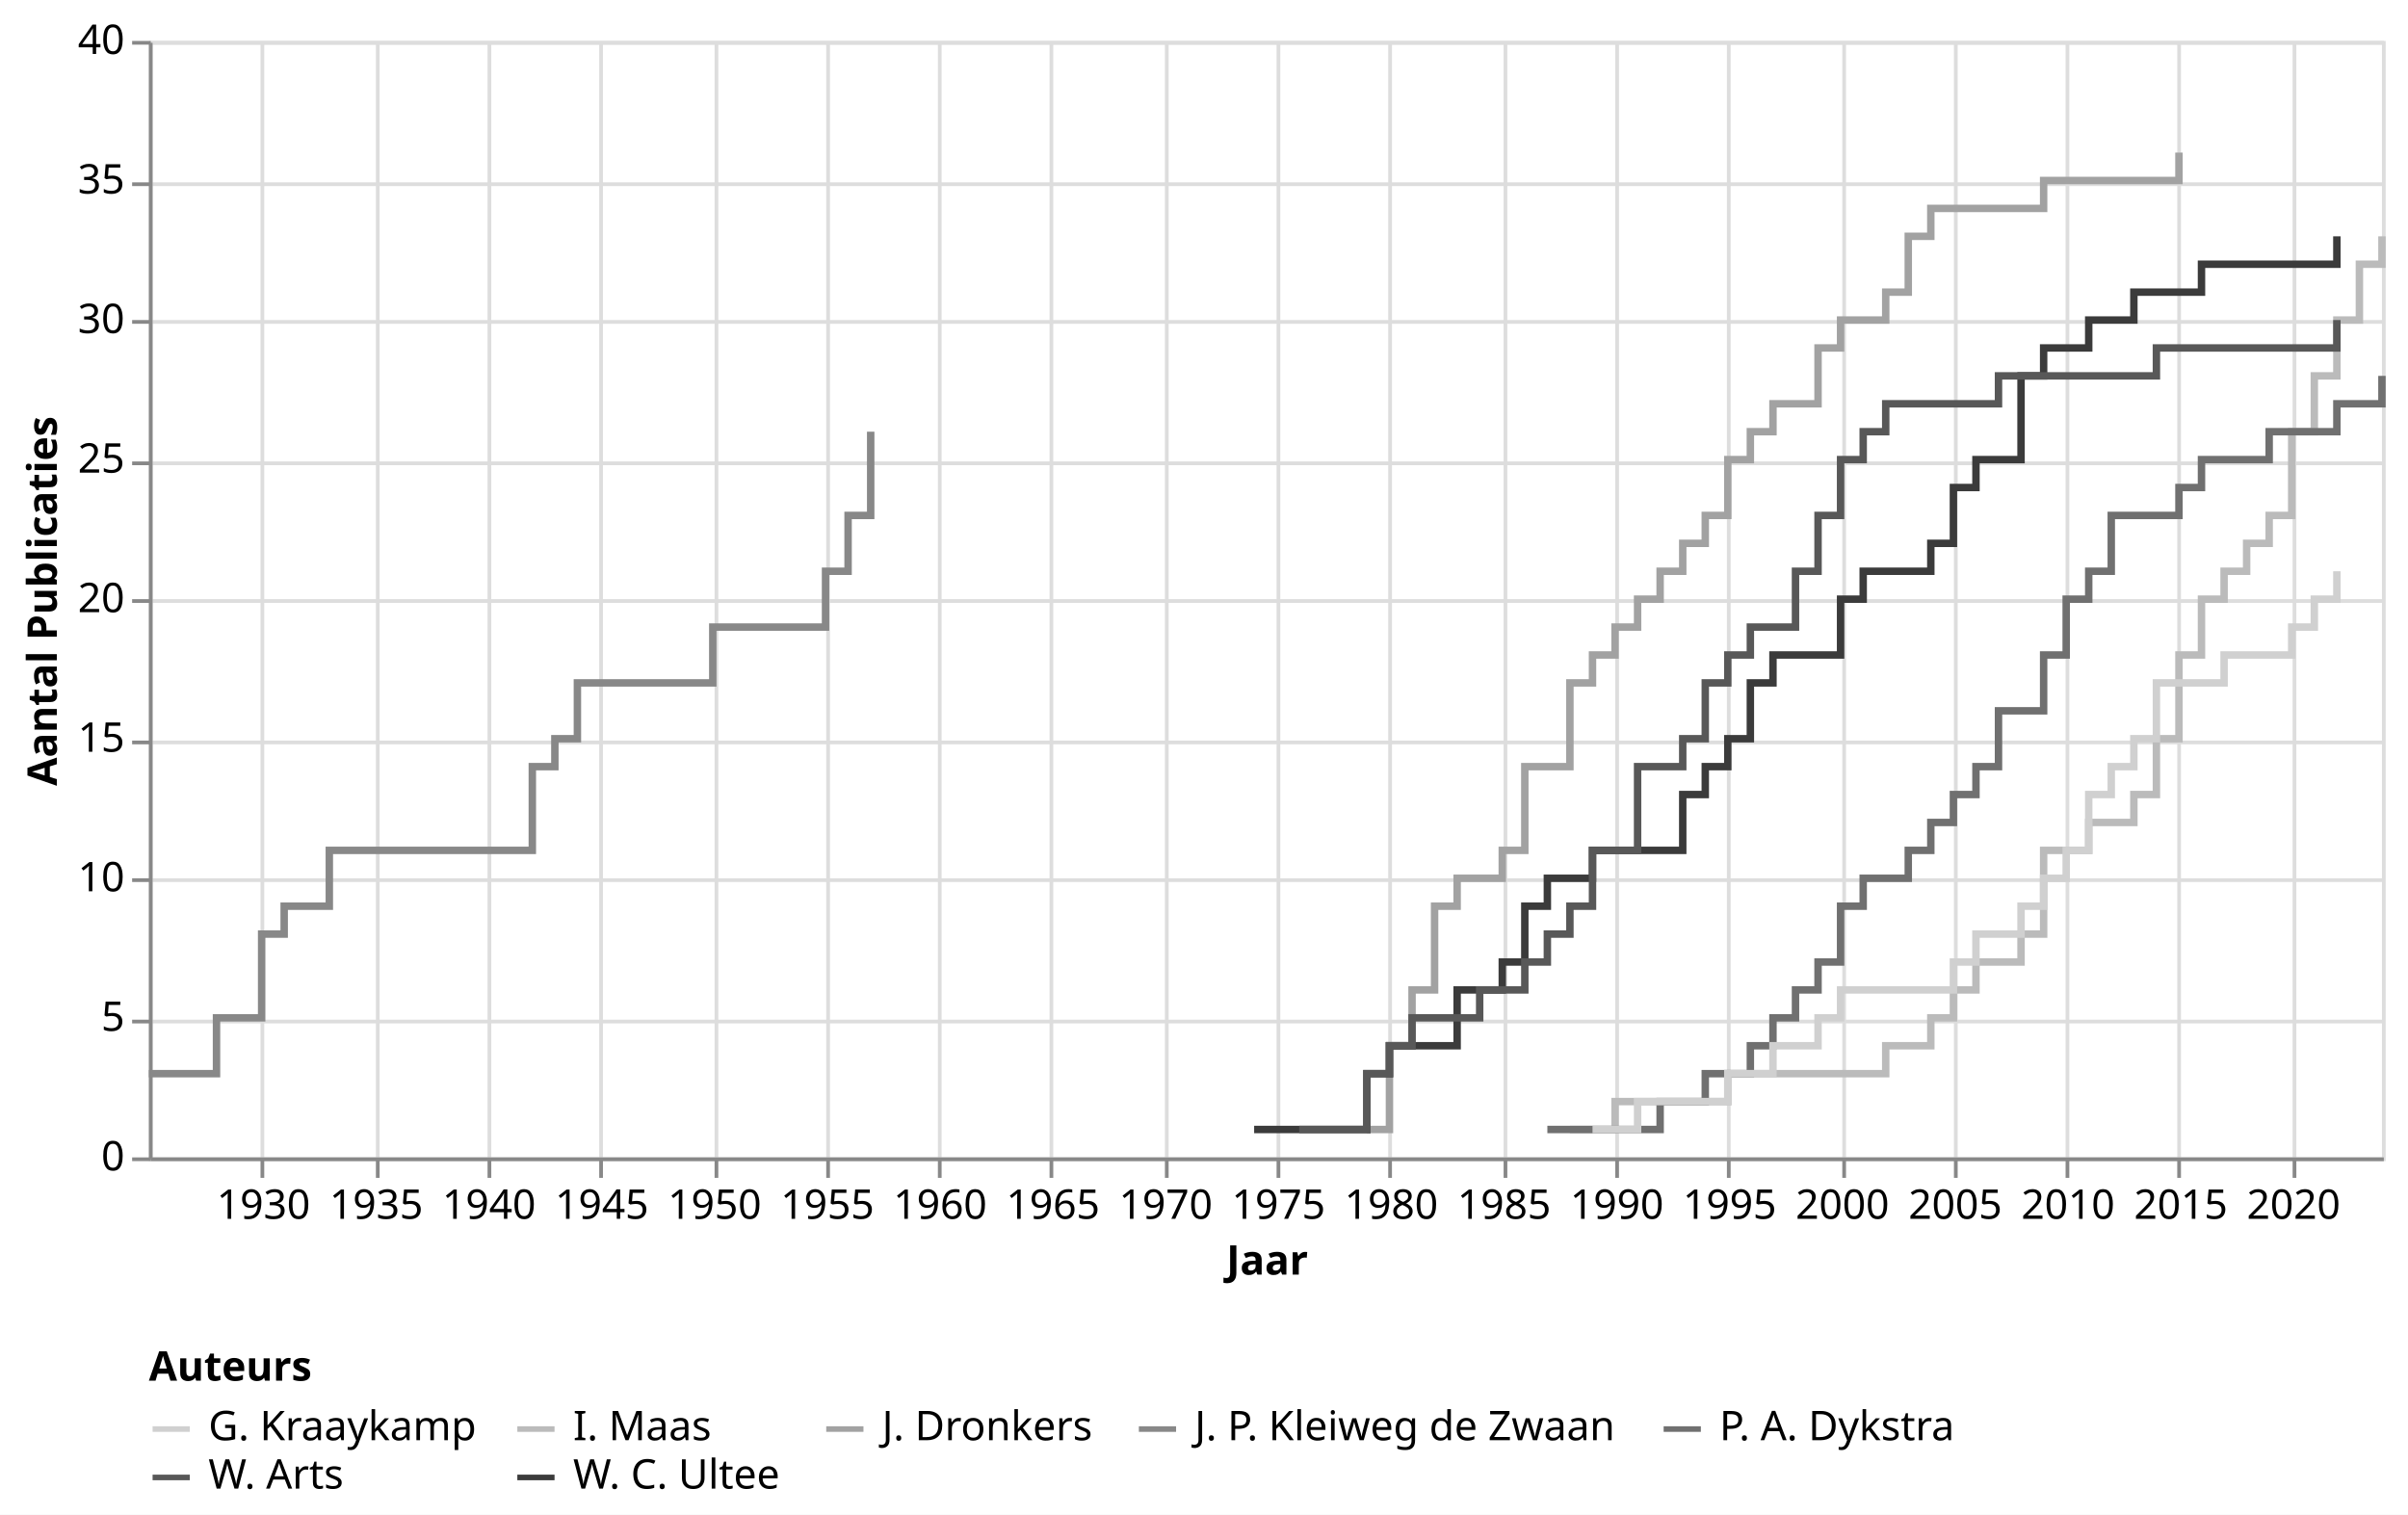
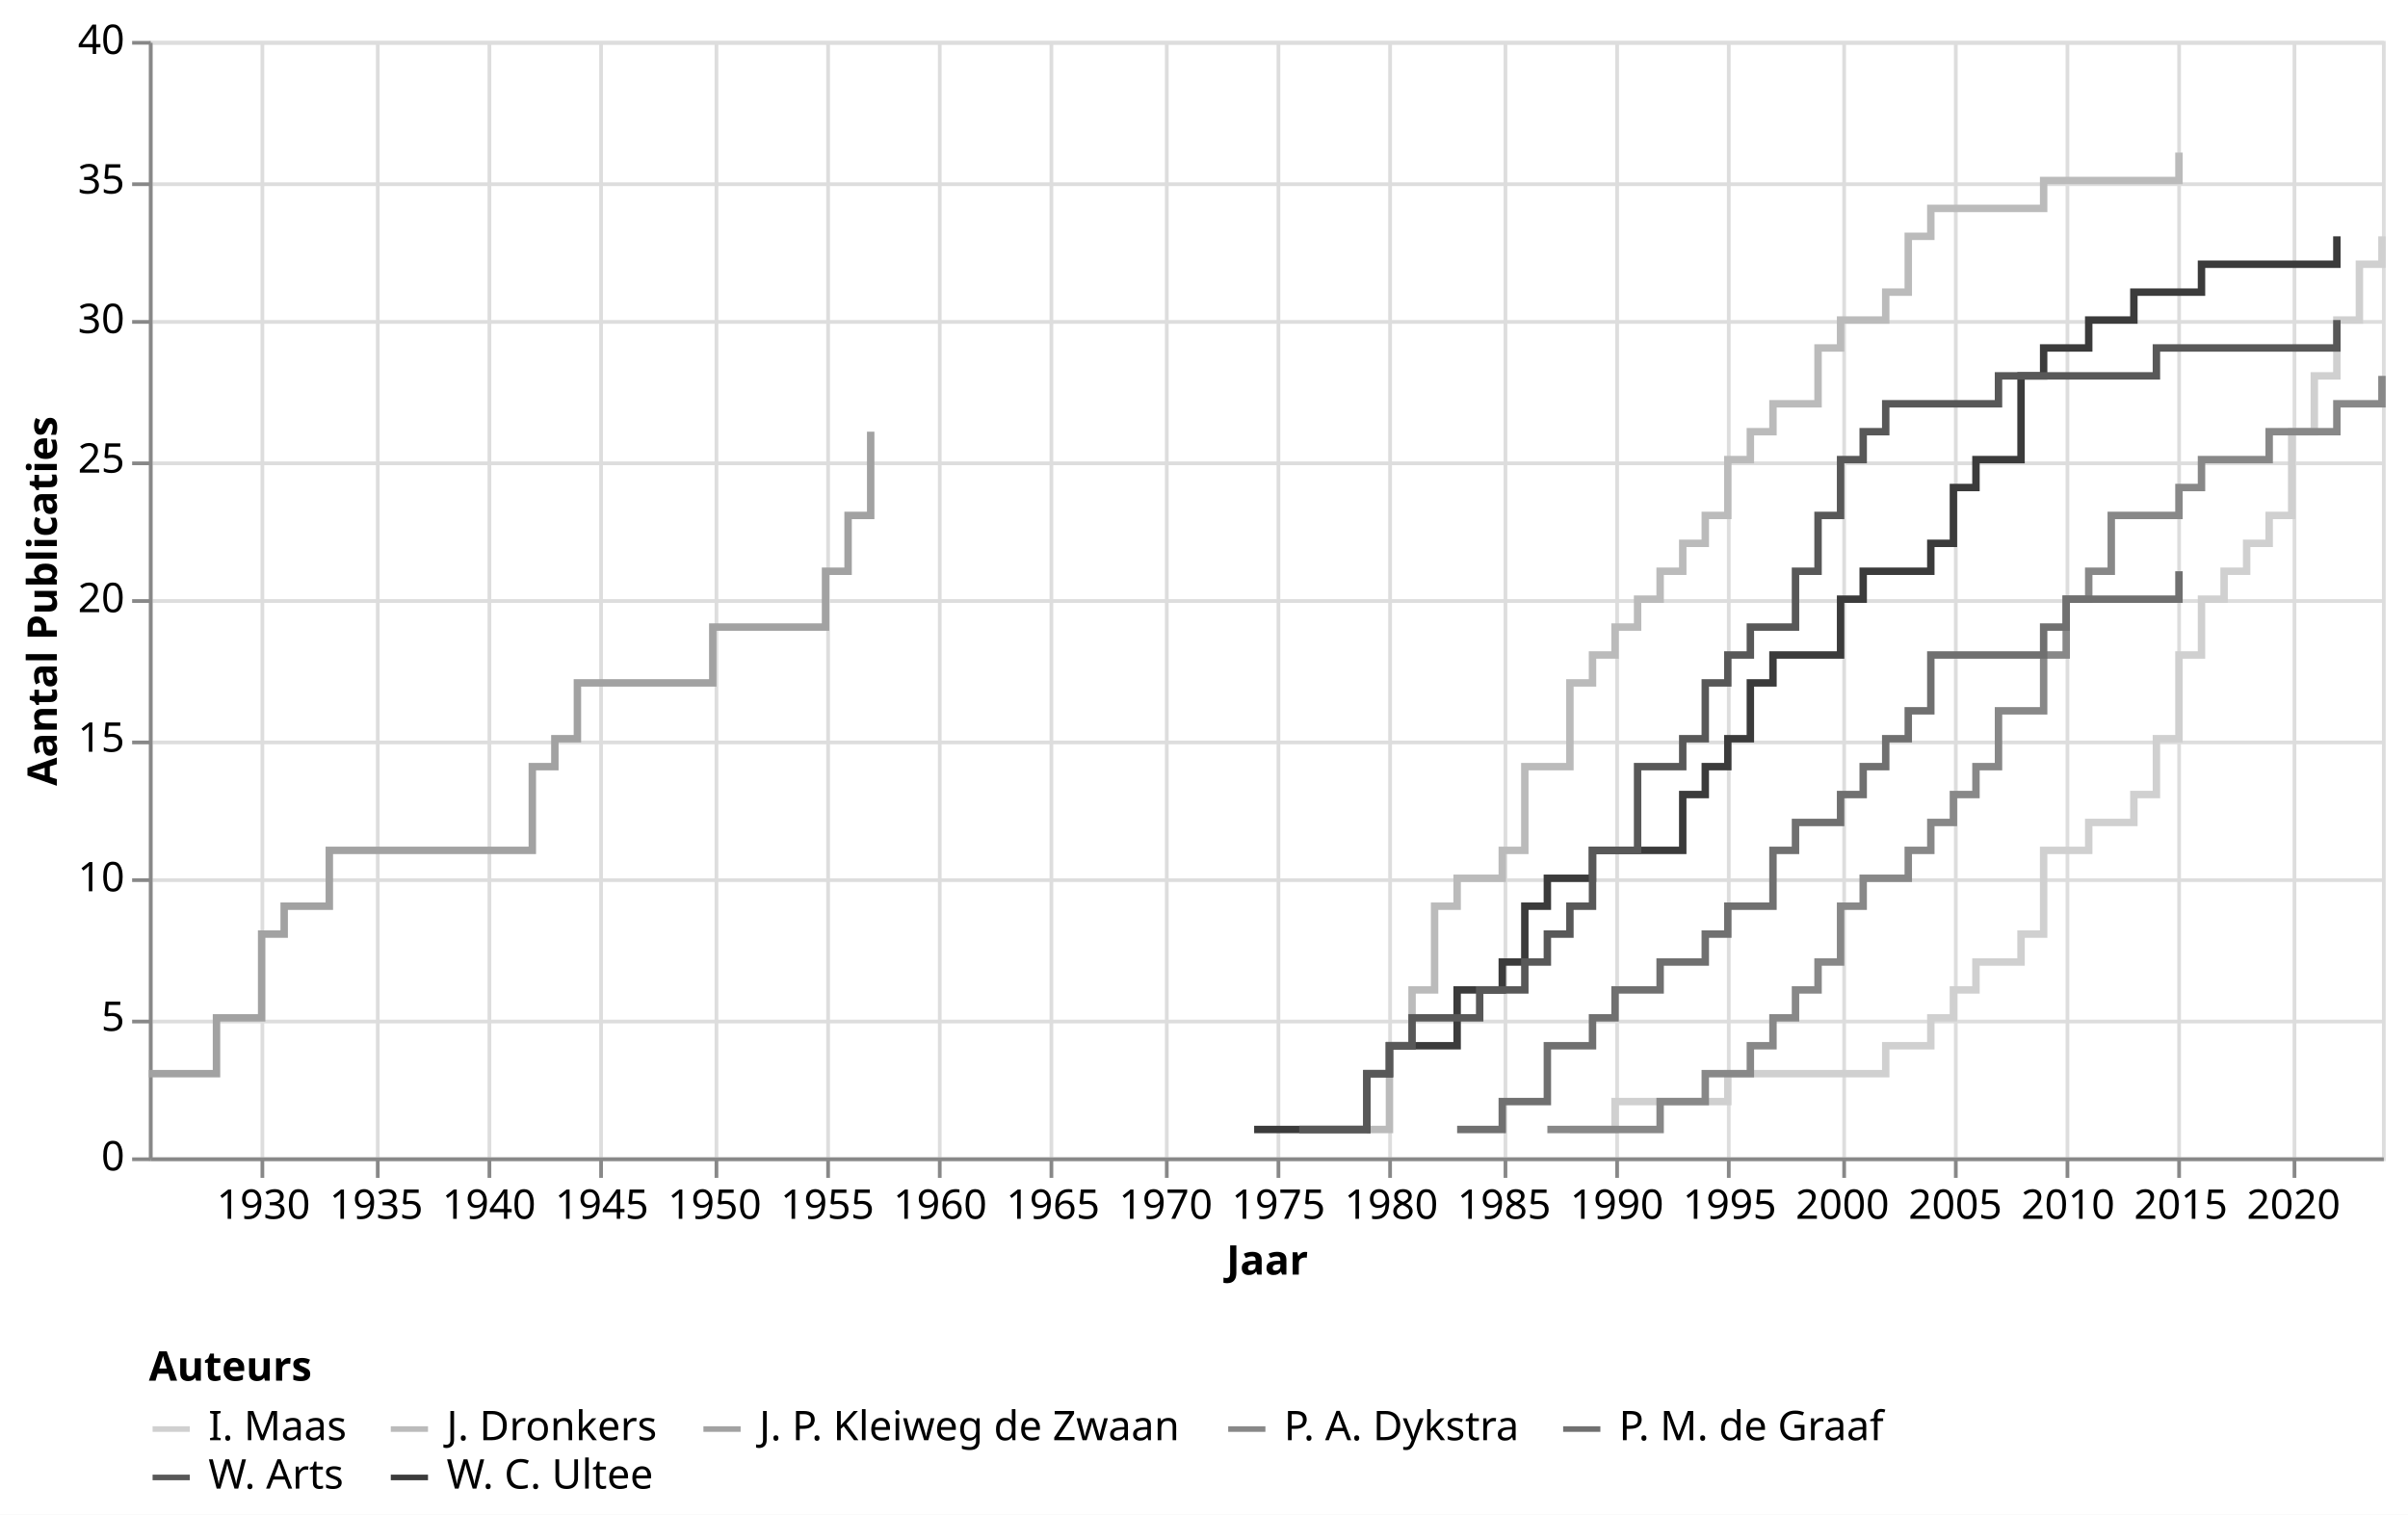
<svg xmlns="http://www.w3.org/2000/svg" version="1.1" class="marks" width="647" height="407" viewBox="0 0 647 407">
  <rect width="647" height="407" fill="white" />
  <g fill="none" stroke-miterlimit="10" transform="translate(40,11)">
    <g class="mark-group role-frame root" role="graphics-object" aria-roledescription="group mark container">
      <g transform="translate(0,0)">
        <path class="background" aria-hidden="true" d="M0.5,0.5h600v300h-600Z" stroke="#ddd" />
        <g>
          <g class="mark-group role-axis" aria-hidden="true">
            <g transform="translate(0.5,300.5)">
              <path class="background" aria-hidden="true" d="M0,0h0v0h0Z" pointer-events="none" />
              <g>
                <g class="mark-rule role-axis-grid" pointer-events="none">
                  <line transform="translate(30,-300)" x2="0" y2="300" stroke="#ddd" stroke-width="1" opacity="1" />
                  <line transform="translate(61,-300)" x2="0" y2="300" stroke="#ddd" stroke-width="1" opacity="1" />
                  <line transform="translate(91,-300)" x2="0" y2="300" stroke="#ddd" stroke-width="1" opacity="1" />
                  <line transform="translate(121,-300)" x2="0" y2="300" stroke="#ddd" stroke-width="1" opacity="1" />
                  <line transform="translate(152,-300)" x2="0" y2="300" stroke="#ddd" stroke-width="1" opacity="1" />
                  <line transform="translate(182,-300)" x2="0" y2="300" stroke="#ddd" stroke-width="1" opacity="1" />
                  <line transform="translate(212,-300)" x2="0" y2="300" stroke="#ddd" stroke-width="1" opacity="1" />
                  <line transform="translate(242,-300)" x2="0" y2="300" stroke="#ddd" stroke-width="1" opacity="1" />
                  <line transform="translate(273,-300)" x2="0" y2="300" stroke="#ddd" stroke-width="1" opacity="1" />
                  <line transform="translate(303,-300)" x2="0" y2="300" stroke="#ddd" stroke-width="1" opacity="1" />
                  <line transform="translate(333,-300)" x2="0" y2="300" stroke="#ddd" stroke-width="1" opacity="1" />
                  <line transform="translate(364,-300)" x2="0" y2="300" stroke="#ddd" stroke-width="1" opacity="1" />
                  <line transform="translate(394,-300)" x2="0" y2="300" stroke="#ddd" stroke-width="1" opacity="1" />
                  <line transform="translate(424,-300)" x2="0" y2="300" stroke="#ddd" stroke-width="1" opacity="1" />
                  <line transform="translate(455,-300)" x2="0" y2="300" stroke="#ddd" stroke-width="1" opacity="1" />
                  <line transform="translate(485,-300)" x2="0" y2="300" stroke="#ddd" stroke-width="1" opacity="1" />
                  <line transform="translate(515,-300)" x2="0" y2="300" stroke="#ddd" stroke-width="1" opacity="1" />
                  <line transform="translate(545,-300)" x2="0" y2="300" stroke="#ddd" stroke-width="1" opacity="1" />
                  <line transform="translate(576,-300)" x2="0" y2="300" stroke="#ddd" stroke-width="1" opacity="1" />
                </g>
              </g>
              <path class="foreground" aria-hidden="true" d="" pointer-events="none" display="none" />
            </g>
          </g>
          <g class="mark-group role-axis" aria-hidden="true">
            <g transform="translate(0.5,0.5)">
              <path class="background" aria-hidden="true" d="M0,0h0v0h0Z" pointer-events="none" />
              <g>
                <g class="mark-rule role-axis-grid" pointer-events="none">
                  <line transform="translate(0,300)" x2="600" y2="0" stroke="#ddd" stroke-width="1" opacity="1" />
                  <line transform="translate(0,263)" x2="600" y2="0" stroke="#ddd" stroke-width="1" opacity="1" />
                  <line transform="translate(0,225)" x2="600" y2="0" stroke="#ddd" stroke-width="1" opacity="1" />
                  <line transform="translate(0,188)" x2="600" y2="0" stroke="#ddd" stroke-width="1" opacity="1" />
                  <line transform="translate(0,150)" x2="600" y2="0" stroke="#ddd" stroke-width="1" opacity="1" />
                  <line transform="translate(0,113)" x2="600" y2="0" stroke="#ddd" stroke-width="1" opacity="1" />
                  <line transform="translate(0,75)" x2="600" y2="0" stroke="#ddd" stroke-width="1" opacity="1" />
                  <line transform="translate(0,38)" x2="600" y2="0" stroke="#ddd" stroke-width="1" opacity="1" />
                  <line transform="translate(0,0)" x2="600" y2="0" stroke="#ddd" stroke-width="1" opacity="1" />
                </g>
              </g>
              <path class="foreground" aria-hidden="true" d="" pointer-events="none" display="none" />
            </g>
          </g>
          <g class="mark-group role-axis" role="graphics-symbol" aria-roledescription="axis" aria-label="X-axis titled 'Jaar' for a time scale with values from Thursday, 01 January 1925, 1:00:00 AM to Monday, 01 January 2024, 1:00:00 AM">
            <g transform="translate(0.5,300.5)">
              <path class="background" aria-hidden="true" d="M0,0h0v0h0Z" pointer-events="none" />
              <g>
                <g class="mark-rule role-axis-tick" pointer-events="none">
                  <line transform="translate(30,0)" x2="0" y2="5" stroke="#888" stroke-width="1" opacity="1" />
                  <line transform="translate(61,0)" x2="0" y2="5" stroke="#888" stroke-width="1" opacity="1" />
                  <line transform="translate(91,0)" x2="0" y2="5" stroke="#888" stroke-width="1" opacity="1" />
                  <line transform="translate(121,0)" x2="0" y2="5" stroke="#888" stroke-width="1" opacity="1" />
                  <line transform="translate(152,0)" x2="0" y2="5" stroke="#888" stroke-width="1" opacity="1" />
                  <line transform="translate(182,0)" x2="0" y2="5" stroke="#888" stroke-width="1" opacity="1" />
                  <line transform="translate(212,0)" x2="0" y2="5" stroke="#888" stroke-width="1" opacity="1" />
                  <line transform="translate(242,0)" x2="0" y2="5" stroke="#888" stroke-width="1" opacity="1" />
                  <line transform="translate(273,0)" x2="0" y2="5" stroke="#888" stroke-width="1" opacity="1" />
                  <line transform="translate(303,0)" x2="0" y2="5" stroke="#888" stroke-width="1" opacity="1" />
                  <line transform="translate(333,0)" x2="0" y2="5" stroke="#888" stroke-width="1" opacity="1" />
                  <line transform="translate(364,0)" x2="0" y2="5" stroke="#888" stroke-width="1" opacity="1" />
                  <line transform="translate(394,0)" x2="0" y2="5" stroke="#888" stroke-width="1" opacity="1" />
                  <line transform="translate(424,0)" x2="0" y2="5" stroke="#888" stroke-width="1" opacity="1" />
                  <line transform="translate(455,0)" x2="0" y2="5" stroke="#888" stroke-width="1" opacity="1" />
                  <line transform="translate(485,0)" x2="0" y2="5" stroke="#888" stroke-width="1" opacity="1" />
                  <line transform="translate(515,0)" x2="0" y2="5" stroke="#888" stroke-width="1" opacity="1" />
                  <line transform="translate(545,0)" x2="0" y2="5" stroke="#888" stroke-width="1" opacity="1" />
                  <line transform="translate(576,0)" x2="0" y2="5" stroke="#888" stroke-width="1" opacity="1" />
                </g>
                <g class="mark-text role-axis-label" pointer-events="none">
                  <text text-anchor="middle" transform="translate(30.29882,16)" font-family="sans-serif" font-size="11px" fill="#000" opacity="1">1930</text>
                  <text text-anchor="middle" transform="translate(60.59833,16)" font-family="sans-serif" font-size="11px" fill="#000" opacity="1">1935</text>
                  <text text-anchor="middle" transform="translate(90.89784,16)" font-family="sans-serif" font-size="11px" fill="#000" opacity="1">1940</text>
                  <text text-anchor="middle" transform="translate(121.2139,16)" font-family="sans-serif" font-size="11px" fill="#000" opacity="1">1945</text>
                  <text text-anchor="middle" transform="translate(151.5135,16)" font-family="sans-serif" font-size="11px" fill="#000" opacity="1">1950</text>
                  <text text-anchor="middle" transform="translate(181.813,16)" font-family="sans-serif" font-size="11px" fill="#000" opacity="1">1955</text>
                  <text text-anchor="middle" transform="translate(212.1125,16)" font-family="sans-serif" font-size="11px" fill="#000" opacity="1">1960</text>
                  <text text-anchor="middle" transform="translate(242.4286,16)" font-family="sans-serif" font-size="11px" fill="#000" opacity="1">1965</text>
                  <text text-anchor="middle" transform="translate(272.7281,16)" font-family="sans-serif" font-size="11px" fill="#000" opacity="1">1970</text>
                  <text text-anchor="middle" transform="translate(303.0276,16)" font-family="sans-serif" font-size="11px" fill="#000" opacity="1">1975</text>
                  <text text-anchor="middle" transform="translate(333.3271,16)" font-family="sans-serif" font-size="11px" fill="#000" opacity="1">1980</text>
                  <text text-anchor="middle" transform="translate(363.6432,16)" font-family="sans-serif" font-size="11px" fill="#000" opacity="1">1985</text>
                  <text text-anchor="middle" transform="translate(393.9427,16)" font-family="sans-serif" font-size="11px" fill="#000" opacity="1">1990</text>
                  <text text-anchor="middle" transform="translate(424.2422,16)" font-family="sans-serif" font-size="11px" fill="#000" opacity="1">1995</text>
                  <text text-anchor="middle" transform="translate(454.5417,16)" font-family="sans-serif" font-size="11px" fill="#000" opacity="1">2000</text>
                  <text text-anchor="middle" transform="translate(484.8579,16)" font-family="sans-serif" font-size="11px" fill="#000" opacity="1">2005</text>
                  <text text-anchor="middle" transform="translate(515.1574,16)" font-family="sans-serif" font-size="11px" fill="#000" opacity="1">2010</text>
                  <text text-anchor="middle" transform="translate(545.4569,16)" font-family="sans-serif" font-size="11px" fill="#000" opacity="1">2015</text>
                  <text text-anchor="middle" transform="translate(575.7564,16)" font-family="sans-serif" font-size="11px" fill="#000" opacity="1">2020</text>
                </g>
                <g class="mark-rule role-axis-domain" pointer-events="none">
                  <line transform="translate(0,0)" x2="600" y2="0" stroke="#888" stroke-width="1" opacity="1" />
                </g>
                <g class="mark-text role-axis-title" pointer-events="none">
                  <text text-anchor="middle" transform="translate(300,31)" font-family="sans-serif" font-size="11px" font-weight="bold" fill="#000" opacity="1">Jaar</text>
                </g>
              </g>
              <path class="foreground" aria-hidden="true" d="" pointer-events="none" display="none" />
            </g>
          </g>
          <g class="mark-group role-axis" role="graphics-symbol" aria-roledescription="axis" aria-label="Y-axis titled 'Aantal Publicaties' for a linear scale with values from 0 to 40">
            <g transform="translate(0.5,0.5)">
              <path class="background" aria-hidden="true" d="M0,0h0v0h0Z" pointer-events="none" />
              <g>
                <g class="mark-rule role-axis-tick" pointer-events="none">
                  <line transform="translate(0,300)" x2="-5" y2="0" stroke="#888" stroke-width="1" opacity="1" />
                  <line transform="translate(0,263)" x2="-5" y2="0" stroke="#888" stroke-width="1" opacity="1" />
                  <line transform="translate(0,225)" x2="-5" y2="0" stroke="#888" stroke-width="1" opacity="1" />
                  <line transform="translate(0,188)" x2="-5" y2="0" stroke="#888" stroke-width="1" opacity="1" />
                  <line transform="translate(0,150)" x2="-5" y2="0" stroke="#888" stroke-width="1" opacity="1" />
                  <line transform="translate(0,113)" x2="-5" y2="0" stroke="#888" stroke-width="1" opacity="1" />
                  <line transform="translate(0,75)" x2="-5" y2="0" stroke="#888" stroke-width="1" opacity="1" />
                  <line transform="translate(0,38)" x2="-5" y2="0" stroke="#888" stroke-width="1" opacity="1" />
                  <line transform="translate(0,0)" x2="-5" y2="0" stroke="#888" stroke-width="1" opacity="1" />
                </g>
                <g class="mark-text role-axis-label" pointer-events="none">
                  <text text-anchor="end" transform="translate(-7,303)" font-family="sans-serif" font-size="11px" fill="#000" opacity="1">0</text>
                  <text text-anchor="end" transform="translate(-7,265.5)" font-family="sans-serif" font-size="11px" fill="#000" opacity="1">5</text>
                  <text text-anchor="end" transform="translate(-7,228)" font-family="sans-serif" font-size="11px" fill="#000" opacity="1">10</text>
                  <text text-anchor="end" transform="translate(-7,190.5)" font-family="sans-serif" font-size="11px" fill="#000" opacity="1">15</text>
                  <text text-anchor="end" transform="translate(-7,153)" font-family="sans-serif" font-size="11px" fill="#000" opacity="1">20</text>
                  <text text-anchor="end" transform="translate(-7,115.5)" font-family="sans-serif" font-size="11px" fill="#000" opacity="1">25</text>
                  <text text-anchor="end" transform="translate(-7,78)" font-family="sans-serif" font-size="11px" fill="#000" opacity="1">30</text>
                  <text text-anchor="end" transform="translate(-7,40.5)" font-family="sans-serif" font-size="11px" fill="#000" opacity="1">35</text>
                  <text text-anchor="end" transform="translate(-7,3)" font-family="sans-serif" font-size="11px" fill="#000" opacity="1">40</text>
                </g>
                <g class="mark-rule role-axis-domain" pointer-events="none">
                  <line transform="translate(0,300)" x2="0" y2="-300" stroke="#888" stroke-width="1" opacity="1" />
                </g>
                <g class="mark-text role-axis-title" pointer-events="none">
                  <text text-anchor="middle" transform="translate(-23.23535,150) rotate(-90) translate(0,-2)" font-family="sans-serif" font-size="11px" font-weight="bold" fill="#000" opacity="1">Aantal Publicaties</text>
                </g>
              </g>
              <path class="foreground" aria-hidden="true" d="" pointer-events="none" display="none" />
            </g>
          </g>
          <g class="mark-group role-scope pathgroup" role="graphics-object" aria-roledescription="group mark container">
            <g transform="translate(0,0)">
              <path class="background" aria-hidden="true" d="M0,0h600v300h-600Z" />
              <g>
                <g class="mark-line role-mark marks" role="graphics-object" aria-roledescription="line mark container">
-                   <path aria-label="Jaar: Jan 01, 1979; Aantal Publicaties: 1; Auteurs: J. Dronkers" role="graphics-symbol" aria-roledescription="line mark" d="M327.271,292.5L333.328,292.5L333.328,270L339.401,270L339.401,255L345.458,255L345.458,232.5L351.514,232.5L351.514,225L363.644,225L363.644,217.5L369.7,217.5L369.7,195L381.814,195L381.814,172.5L387.887,172.5L387.887,165L393.943,165L393.943,157.5L400,157.5L400,150L406.057,150L406.057,142.5L412.13,142.5L412.13,135L418.186,135L418.186,127.5L424.243,127.5L424.243,112.5L430.3,112.5L430.3,105L436.373,105L436.373,97.5L448.486,97.5L448.486,82.5L454.542,82.5L454.542,75L466.672,75L466.672,67.5L472.729,67.5L472.729,52.5L478.785,52.5L478.785,45L509.101,45L509.101,37.5L545.458,37.5L545.458,30" stroke="rgb(162, 162, 162)" stroke-width="2" />
-                 </g>
-               </g>
-               <path class="foreground" aria-hidden="true" d="" display="none" />
-             </g>
-             <g transform="translate(0,0)">
-               <path class="background" aria-hidden="true" d="M0,0h600v300h-600Z" />
-               <g>
-                 <g class="mark-line role-mark marks" role="graphics-object" aria-roledescription="line mark container">
-                   <path aria-label="Jaar: Jan 01, 1988; Aantal Publicaties: 1; Auteurs: I. Maas" role="graphics-symbol" aria-roledescription="line mark" d="M381.814,292.5L393.943,292.5L393.943,285L424.243,285L424.243,277.5L466.672,277.5L466.672,270L478.785,270L478.785,262.5L484.859,262.5L484.859,255L490.915,255L490.915,247.5L503.028,247.5L503.028,240L509.101,240L509.101,217.5L521.215,217.5L521.215,210L533.344,210L533.344,202.5L539.401,202.5L539.401,187.5L545.458,187.5L545.458,165L551.514,165L551.514,150L557.587,150L557.587,142.5L563.644,142.5L563.644,135L569.7,135L569.7,127.5L575.757,127.5L575.757,105L581.83,105L581.83,90L587.887,90L587.887,75L593.943,75L593.943,60L600,60L600,52.5" stroke="rgb(187, 187, 187)" stroke-width="2" />
+                   <path aria-label="Jaar: Jan 01, 1979; Aantal Publicaties: 1; Auteurs: J. Dronkers" role="graphics-symbol" aria-roledescription="line mark" d="M327.271,292.5L333.328,292.5L333.328,270L339.401,270L339.401,255L345.458,255L345.458,232.5L351.514,232.5L351.514,225L363.644,225L363.644,217.5L369.7,217.5L369.7,195L381.814,195L381.814,172.5L387.887,172.5L387.887,165L393.943,165L393.943,157.5L400,157.5L400,150L406.057,150L406.057,142.5L412.13,142.5L412.13,135L418.186,135L418.186,127.5L424.243,127.5L424.243,112.5L430.3,112.5L430.3,105L436.373,105L436.373,97.5L448.486,97.5L448.486,82.5L454.542,82.5L454.542,75L466.672,75L466.672,67.5L472.729,67.5L472.729,52.5L478.785,52.5L478.785,45L509.101,45L509.101,37.5L545.458,37.5L545.458,30" stroke="rgb(187, 187, 187)" stroke-width="2" />
+                 </g>
+               </g>
+               <path class="foreground" aria-hidden="true" d="" display="none" />
+             </g>
+             <g transform="translate(0,0)">
+               <path class="background" aria-hidden="true" d="M0,0h600v300h-600Z" />
+               <g>
+                 <g class="mark-line role-mark marks" role="graphics-object" aria-roledescription="line mark container">
+                   <path aria-label="Jaar: Jan 01, 1988; Aantal Publicaties: 1; Auteurs: I. Maas" role="graphics-symbol" aria-roledescription="line mark" d="M381.814,292.5L393.943,292.5L393.943,285L424.243,285L424.243,277.5L466.672,277.5L466.672,270L478.785,270L478.785,262.5L484.859,262.5L484.859,255L490.915,255L490.915,247.5L503.028,247.5L503.028,240L509.101,240L509.101,217.5L521.215,217.5L521.215,210L533.344,210L533.344,202.5L539.401,202.5L539.401,187.5L545.458,187.5L545.458,165L551.514,165L551.514,150L557.587,150L557.587,142.5L563.644,142.5L563.644,135L569.7,135L569.7,127.5L575.757,127.5L575.757,105L581.83,105L581.83,90L587.887,90L587.887,75L593.943,75L593.943,60L600,60L600,52.5" stroke="rgb(208, 208, 208)" stroke-width="2" />
                </g>
              </g>
              <path class="foreground" aria-hidden="true" d="" display="none" />
            </g>
            <g transform="translate(0,0)">
              <path class="background" aria-hidden="true" d="M0,0h600v300h-600Z" />
              <g>
                <g class="mark-line role-mark marks" role="graphics-object" aria-roledescription="line mark container">
                  <path aria-label="Jaar: Jan 01, 1974; Aantal Publicaties: 1; Auteurs: W. C. Ultee" role="graphics-symbol" aria-roledescription="line mark" d="M296.972,292.5L327.271,292.5L327.271,277.5L333.328,277.5L333.328,270L351.514,270L351.514,255L363.644,255L363.644,247.5L369.7,247.5L369.7,232.5L375.757,232.5L375.757,225L387.887,225L387.887,217.5L412.13,217.5L412.13,202.5L418.186,202.5L418.186,195L424.243,195L424.243,187.5L430.3,187.5L430.3,172.5L436.373,172.5L436.373,165L454.542,165L454.542,150L460.616,150L460.616,142.5L478.785,142.5L478.785,135L484.859,135L484.859,120L490.915,120L490.915,112.5L503.028,112.5L503.028,90L509.101,90L509.101,82.5L521.215,82.5L521.215,75L533.344,75L533.344,67.5L551.514,67.5L551.514,60L587.887,60L587.887,52.5" stroke="rgb(59, 59, 59)" stroke-width="2" />
                </g>
              </g>
              <path class="foreground" aria-hidden="true" d="" display="none" />
            </g>
            <g transform="translate(0,0)">
              <path class="background" aria-hidden="true" d="M0,0h600v300h-600Z" />
              <g>
                <g class="mark-line role-mark marks" role="graphics-object" aria-roledescription="line mark container">
                  <path aria-label="Jaar: Jan 01, 1976; Aantal Publicaties: 1; Auteurs: W. Arts" role="graphics-symbol" aria-roledescription="line mark" d="M309.085,292.5L327.271,292.5L327.271,277.5L333.328,277.5L333.328,270L339.401,270L339.401,262.5L357.571,262.5L357.571,255L369.7,255L369.7,247.5L375.757,247.5L375.757,240L381.814,240L381.814,232.5L387.887,232.5L387.887,217.5L400,217.5L400,195L412.13,195L412.13,187.5L418.186,187.5L418.186,172.5L424.243,172.5L424.243,165L430.3,165L430.3,157.5L442.429,157.5L442.429,142.5L448.486,142.5L448.486,127.5L454.542,127.5L454.542,112.5L460.616,112.5L460.616,105L466.672,105L466.672,97.5L496.972,97.5L496.972,90L539.401,90L539.401,82.5L587.887,82.5L587.887,75" stroke="rgb(88, 88, 88)" stroke-width="2" />
                </g>
              </g>
              <path class="foreground" aria-hidden="true" d="" display="none" />
            </g>
            <g transform="translate(0,0)">
              <path class="background" aria-hidden="true" d="M0,0h600v300h-600Z" />
              <g>
                <g class="mark-line role-mark marks" role="graphics-object" aria-roledescription="line mark container">
-                   <path aria-label="Jaar: Jan 01, 1987; Aantal Publicaties: 1; Auteurs: P. A. Dykstra" role="graphics-symbol" aria-roledescription="line mark" d="M375.757,292.5L406.057,292.5L406.057,285L418.186,285L418.186,277.5L430.3,277.5L430.3,270L436.373,270L436.373,262.5L442.429,262.5L442.429,255L448.486,255L448.486,247.5L454.542,247.5L454.542,232.5L460.616,232.5L460.616,225L472.729,225L472.729,217.5L478.785,217.5L478.785,210L484.859,210L484.859,202.5L490.915,202.5L490.915,195L496.972,195L496.972,180L509.101,180L509.101,165L515.158,165L515.158,150L521.215,150L521.215,142.5L527.271,142.5L527.271,127.5L545.458,127.5L545.458,120L551.514,120L551.514,112.5L569.7,112.5L569.7,105L587.887,105L587.887,97.5L600,97.5L600,90" stroke="rgb(112, 112, 112)" stroke-width="2" />
-                 </g>
-               </g>
-               <path class="foreground" aria-hidden="true" d="" display="none" />
-             </g>
-             <g transform="translate(0,0)">
-               <path class="background" aria-hidden="true" d="M0,0h600v300h-600Z" />
-               <g>
-                 <g class="mark-line role-mark marks" role="graphics-object" aria-roledescription="line mark container">
-                   <path aria-label="Jaar: Jan 01, 1925; Aantal Publicaties: 3; Auteurs: J. P. Kleiweg de Zwaan" role="graphics-symbol" aria-roledescription="line mark" d="M0,277.5L18.17,277.5L18.17,262.5L30.3,262.5L30.3,240L36.356,240L36.356,232.5L48.486,232.5L48.486,217.5L103.028,217.5L103.028,195L109.085,195L109.085,187.5L115.141,187.5L115.141,172.5L151.514,172.5L151.514,157.5L181.814,157.5L181.814,142.5L187.87,142.5L187.87,127.5L193.943,127.5L193.943,105" stroke="rgb(136, 136, 136)" stroke-width="2" />
-                 </g>
-               </g>
-               <path class="foreground" aria-hidden="true" d="" display="none" />
-             </g>
-             <g transform="translate(0,0)">
-               <path class="background" aria-hidden="true" d="M0,0h600v300h-600Z" />
-               <g>
-                 <g class="mark-line role-mark marks" role="graphics-object" aria-roledescription="line mark container">
-                   <path aria-label="Jaar: Jan 01, 1989; Aantal Publicaties: 1; Auteurs: G. Kraaykamp" role="graphics-symbol" aria-roledescription="line mark" d="M387.887,292.5L400,292.5L400,285L424.243,285L424.243,277.5L436.373,277.5L436.373,270L448.486,270L448.486,262.5L454.542,262.5L454.542,255L484.859,255L484.859,247.5L490.915,247.5L490.915,240L503.028,240L503.028,232.5L509.101,232.5L509.101,225L515.158,225L515.158,217.5L521.215,217.5L521.215,202.5L527.271,202.5L527.271,195L533.344,195L533.344,187.5L539.401,187.5L539.401,172.5L557.587,172.5L557.587,165L575.757,165L575.757,157.5L581.83,157.5L581.83,150L587.887,150L587.887,142.5" stroke="rgb(208, 208, 208)" stroke-width="2" />
-                 </g>
-               </g>
-               <path class="foreground" aria-hidden="true" d="" display="none" />
-             </g>
-           </g>
-           <g class="mark-group role-legend" role="graphics-symbol" aria-roledescription="legend" aria-label="Symbol legend titled 'Auteurs' for stroke color with 7 values: G. Kraaykamp, I. Maas, J. Dronkers, J. P. Kleiweg de Zwaan, P. A. Dykstra, W. Arts, W. C. Ultee">
+                   <path aria-label="Jaar: Jan 01, 1987; Aantal Publicaties: 1; Auteurs: P. A. Dykstra" role="graphics-symbol" aria-roledescription="line mark" d="M375.757,292.5L406.057,292.5L406.057,285L418.186,285L418.186,277.5L430.3,277.5L430.3,270L436.373,270L436.373,262.5L442.429,262.5L442.429,255L448.486,255L448.486,247.5L454.542,247.5L454.542,232.5L460.616,232.5L460.616,225L472.729,225L472.729,217.5L478.785,217.5L478.785,210L484.859,210L484.859,202.5L490.915,202.5L490.915,195L496.972,195L496.972,180L509.101,180L509.101,165L515.158,165L515.158,150L521.215,150L521.215,142.5L527.271,142.5L527.271,127.5L545.458,127.5L545.458,120L551.514,120L551.514,112.5L569.7,112.5L569.7,105L587.887,105L587.887,97.5L600,97.5L600,90" stroke="rgb(136, 136, 136)" stroke-width="2" />
+                 </g>
+               </g>
+               <path class="foreground" aria-hidden="true" d="" display="none" />
+             </g>
+             <g transform="translate(0,0)">
+               <path class="background" aria-hidden="true" d="M0,0h600v300h-600Z" />
+               <g>
+                 <g class="mark-line role-mark marks" role="graphics-object" aria-roledescription="line mark container">
+                   <path aria-label="Jaar: Jan 01, 1925; Aantal Publicaties: 3; Auteurs: J. P. Kleiweg de Zwaan" role="graphics-symbol" aria-roledescription="line mark" d="M0,277.5L18.17,277.5L18.17,262.5L30.3,262.5L30.3,240L36.356,240L36.356,232.5L48.486,232.5L48.486,217.5L103.028,217.5L103.028,195L109.085,195L109.085,187.5L115.141,187.5L115.141,172.5L151.514,172.5L151.514,157.5L181.814,157.5L181.814,142.5L187.87,142.5L187.87,127.5L193.943,127.5L193.943,105" stroke="rgb(162, 162, 162)" stroke-width="2" />
+                 </g>
+               </g>
+               <path class="foreground" aria-hidden="true" d="" display="none" />
+             </g>
+             <g transform="translate(0,0)">
+               <path class="background" aria-hidden="true" d="M0,0h600v300h-600Z" />
+               <g>
+                 <g class="mark-line role-mark marks" role="graphics-object" aria-roledescription="line mark container">
+                   <path aria-label="Jaar: Jan 01, 1983; Aantal Publicaties: 1; Auteurs: P. M. de Graaf" role="graphics-symbol" aria-roledescription="line mark" d="M351.514,292.5L363.644,292.5L363.644,285L375.757,285L375.757,270L387.887,270L387.887,262.5L393.943,262.5L393.943,255L406.057,255L406.057,247.5L418.186,247.5L418.186,240L424.243,240L424.243,232.5L436.373,232.5L436.373,217.5L442.429,217.5L442.429,210L454.542,210L454.542,202.5L460.616,202.5L460.616,195L466.672,195L466.672,187.5L472.729,187.5L472.729,180L478.785,180L478.785,165L509.101,165L509.101,157.5L515.158,157.5L515.158,150L545.458,150L545.458,142.5" stroke="rgb(112, 112, 112)" stroke-width="2" />
+                 </g>
+               </g>
+               <path class="foreground" aria-hidden="true" d="" display="none" />
+             </g>
+           </g>
+           <g class="mark-group role-legend" role="graphics-symbol" aria-roledescription="legend" aria-label="Symbol legend titled 'Auteurs' for stroke color with 7 values: I. Maas, J. Dronkers, J. P. Kleiweg de Zwaan, P. A. Dykstra, P. M. de Graaf, W. Arts, W. C. Ultee">
            <g transform="translate(0,351)">
-               <path class="background" aria-hidden="true" d="M0,0h485v40h-485Z" pointer-events="none" />
+               <path class="background" aria-hidden="true" d="M0,0h466v40h-466Z" pointer-events="none" />
              <g>
                <g class="mark-group role-legend-entry">
                  <g transform="translate(0,16)">
                    <path class="background" aria-hidden="true" d="M0,0h0v0h0Z" pointer-events="none" />
                    <g>
                      <g class="mark-group role-scope" role="graphics-object" aria-roledescription="group mark container">
                        <g transform="translate(0,0)">
-                           <path class="background" aria-hidden="true" d="M0,0h86.302v11h-86.302Z" pointer-events="none" opacity="1" />
+                           <path class="background" aria-hidden="true" d="M0,0h52.067v11h-52.067Z" pointer-events="none" opacity="1" />
                          <g>
                            <g class="mark-symbol role-legend-symbol" pointer-events="none">
                              <path transform="translate(6,6)" d="M-5,0L5,0" stroke="rgb(208, 208, 208)" stroke-width="1.5" opacity="1" />
                            </g>
                            <g class="mark-text role-legend-label" pointer-events="none">
-                               <text text-anchor="start" transform="translate(16,9)" font-family="sans-serif" font-size="11px" fill="#000" opacity="1">G. Kraaykamp</text>
-                             </g>
-                           </g>
-                           <path class="foreground" aria-hidden="true" d="" pointer-events="none" display="none" />
-                         </g>
-                         <g transform="translate(98,0)">
-                           <path class="background" aria-hidden="true" d="M0,0h71.623v11h-71.623Z" pointer-events="none" opacity="1" />
+                               <text text-anchor="start" transform="translate(16,9)" font-family="sans-serif" font-size="11px" fill="#000" opacity="1">I. Maas</text>
+                             </g>
+                           </g>
+                           <path class="foreground" aria-hidden="true" d="" pointer-events="none" display="none" />
+                         </g>
+                         <g transform="translate(64,0)">
+                           <path class="background" aria-hidden="true" d="M0,0h72.235v11h-72.235Z" pointer-events="none" opacity="1" />
                          <g>
                            <g class="mark-symbol role-legend-symbol" pointer-events="none">
                              <path transform="translate(6,6)" d="M-5,0L5,0" stroke="rgb(187, 187, 187)" stroke-width="1.5" opacity="1" />
                            </g>
                            <g class="mark-text role-legend-label" pointer-events="none">
-                               <text text-anchor="start" transform="translate(16,9)" font-family="sans-serif" font-size="11px" fill="#000" opacity="1">I. Maas</text>
-                             </g>
-                           </g>
-                           <path class="foreground" aria-hidden="true" d="" pointer-events="none" display="none" />
-                         </g>
-                         <g transform="translate(181,0)">
+                               <text text-anchor="start" transform="translate(16,9)" font-family="sans-serif" font-size="11px" fill="#000" opacity="1">J. Dronkers</text>
+                             </g>
+                           </g>
+                           <path class="foreground" aria-hidden="true" d="" pointer-events="none" display="none" />
+                         </g>
+                         <g transform="translate(148,0)">
+                           <path class="background" aria-hidden="true" d="M0,0h129.529v11h-129.529Z" pointer-events="none" opacity="1" />
+                           <g>
+                             <g class="mark-symbol role-legend-symbol" pointer-events="none">
+                               <path transform="translate(6,6)" d="M-5,0L5,0" stroke="rgb(162, 162, 162)" stroke-width="1.5" opacity="1" />
+                             </g>
+                             <g class="mark-text role-legend-label" pointer-events="none">
+                               <text text-anchor="start" transform="translate(16,9)" font-family="sans-serif" font-size="11px" fill="#000" opacity="1">J. P. Kleiweg de Zwaan</text>
+                             </g>
+                           </g>
+                           <path class="foreground" aria-hidden="true" d="" pointer-events="none" display="none" />
+                         </g>
+                         <g transform="translate(289,0)">
+                           <path class="background" aria-hidden="true" d="M0,0h78.154v11h-78.154Z" pointer-events="none" opacity="1" />
+                           <g>
+                             <g class="mark-symbol role-legend-symbol" pointer-events="none">
+                               <path transform="translate(6,6)" d="M-5,0L5,0" stroke="rgb(136, 136, 136)" stroke-width="1.5" opacity="1" />
+                             </g>
+                             <g class="mark-text role-legend-label" pointer-events="none">
+                               <text text-anchor="start" transform="translate(16,9)" font-family="sans-serif" font-size="11px" fill="#000" opacity="1">P. A. Dykstra</text>
+                             </g>
+                           </g>
+                           <path class="foreground" aria-hidden="true" d="" pointer-events="none" display="none" />
+                         </g>
+                         <g transform="translate(379,0)">
+                           <path class="background" aria-hidden="true" d="M0,0h86.109v11h-86.109Z" pointer-events="none" opacity="1" />
+                           <g>
+                             <g class="mark-symbol role-legend-symbol" pointer-events="none">
+                               <path transform="translate(6,6)" d="M-5,0L5,0" stroke="rgb(112, 112, 112)" stroke-width="1.5" opacity="1" />
+                             </g>
+                             <g class="mark-text role-legend-label" pointer-events="none">
+                               <text text-anchor="start" transform="translate(16,9)" font-family="sans-serif" font-size="11px" fill="#000" opacity="1">P. M. de Graaf</text>
+                             </g>
+                           </g>
+                           <path class="foreground" aria-hidden="true" d="" pointer-events="none" display="none" />
+                         </g>
+                         <g transform="translate(0,13)">
+                           <path class="background" aria-hidden="true" d="M0,0h52.067v11h-52.067Z" pointer-events="none" opacity="1" />
+                           <g>
+                             <g class="mark-symbol role-legend-symbol" pointer-events="none">
+                               <path transform="translate(6,6)" d="M-5,0L5,0" stroke="rgb(88, 88, 88)" stroke-width="1.5" opacity="1" />
+                             </g>
+                             <g class="mark-text role-legend-label" pointer-events="none">
+                               <text text-anchor="start" transform="translate(16,9)" font-family="sans-serif" font-size="11px" fill="#000" opacity="1">W. Arts</text>
+                             </g>
+                           </g>
+                           <path class="foreground" aria-hidden="true" d="" pointer-events="none" display="none" />
+                         </g>
+                         <g transform="translate(64,13)">
                          <path class="background" aria-hidden="true" d="M0,0h72.235v11h-72.235Z" pointer-events="none" opacity="1" />
-                           <g>
-                             <g class="mark-symbol role-legend-symbol" pointer-events="none">
-                               <path transform="translate(6,6)" d="M-5,0L5,0" stroke="rgb(162, 162, 162)" stroke-width="1.5" opacity="1" />
-                             </g>
-                             <g class="mark-text role-legend-label" pointer-events="none">
-                               <text text-anchor="start" transform="translate(16,9)" font-family="sans-serif" font-size="11px" fill="#000" opacity="1">J. Dronkers</text>
-                             </g>
-                           </g>
-                           <path class="foreground" aria-hidden="true" d="" pointer-events="none" display="none" />
-                         </g>
-                         <g transform="translate(265,0)">
-                           <path class="background" aria-hidden="true" d="M0,0h129.529v11h-129.529Z" pointer-events="none" opacity="1" />
-                           <g>
-                             <g class="mark-symbol role-legend-symbol" pointer-events="none">
-                               <path transform="translate(6,6)" d="M-5,0L5,0" stroke="rgb(136, 136, 136)" stroke-width="1.5" opacity="1" />
-                             </g>
-                             <g class="mark-text role-legend-label" pointer-events="none">
-                               <text text-anchor="start" transform="translate(16,9)" font-family="sans-serif" font-size="11px" fill="#000" opacity="1">J. P. Kleiweg de Zwaan</text>
-                             </g>
-                           </g>
-                           <path class="foreground" aria-hidden="true" d="" pointer-events="none" display="none" />
-                         </g>
-                         <g transform="translate(406,0)">
-                           <path class="background" aria-hidden="true" d="M0,0h78.154v11h-78.154Z" pointer-events="none" opacity="1" />
-                           <g>
-                             <g class="mark-symbol role-legend-symbol" pointer-events="none">
-                               <path transform="translate(6,6)" d="M-5,0L5,0" stroke="rgb(112, 112, 112)" stroke-width="1.5" opacity="1" />
-                             </g>
-                             <g class="mark-text role-legend-label" pointer-events="none">
-                               <text text-anchor="start" transform="translate(16,9)" font-family="sans-serif" font-size="11px" fill="#000" opacity="1">P. A. Dykstra</text>
-                             </g>
-                           </g>
-                           <path class="foreground" aria-hidden="true" d="" pointer-events="none" display="none" />
-                         </g>
-                         <g transform="translate(0,13)">
-                           <path class="background" aria-hidden="true" d="M0,0h86.302v11h-86.302Z" pointer-events="none" opacity="1" />
-                           <g>
-                             <g class="mark-symbol role-legend-symbol" pointer-events="none">
-                               <path transform="translate(6,6)" d="M-5,0L5,0" stroke="rgb(88, 88, 88)" stroke-width="1.5" opacity="1" />
-                             </g>
-                             <g class="mark-text role-legend-label" pointer-events="none">
-                               <text text-anchor="start" transform="translate(16,9)" font-family="sans-serif" font-size="11px" fill="#000" opacity="1">W. Arts</text>
-                             </g>
-                           </g>
-                           <path class="foreground" aria-hidden="true" d="" pointer-events="none" display="none" />
-                         </g>
-                         <g transform="translate(98,13)">
-                           <path class="background" aria-hidden="true" d="M0,0h71.623v11h-71.623Z" pointer-events="none" opacity="1" />
                          <g>
                            <g class="mark-symbol role-legend-symbol" pointer-events="none">
                              <path transform="translate(6,6)" d="M-5,0L5,0" stroke="rgb(59, 59, 59)" stroke-width="1.5" opacity="1" />
                            </g>
                            <g class="mark-text role-legend-label" pointer-events="none">
                              <text text-anchor="start" transform="translate(16,9)" font-family="sans-serif" font-size="11px" fill="#000" opacity="1">W. C. Ultee</text>
                            </g>
                          </g>
                          <path class="foreground" aria-hidden="true" d="" pointer-events="none" display="none" />
                        </g>
                      </g>
                    </g>
                    <path class="foreground" aria-hidden="true" d="" pointer-events="none" display="none" />
                  </g>
                </g>
                <g class="mark-text role-legend-title" pointer-events="none">
                  <text text-anchor="start" transform="translate(0,9)" font-family="sans-serif" font-size="11px" font-weight="bold" fill="#000" opacity="1">Auteurs</text>
                </g>
              </g>
              <path class="foreground" aria-hidden="true" d="" pointer-events="none" display="none" />
            </g>
          </g>
        </g>
        <path class="foreground" aria-hidden="true" d="" display="none" />
      </g>
    </g>
  </g>
</svg>
